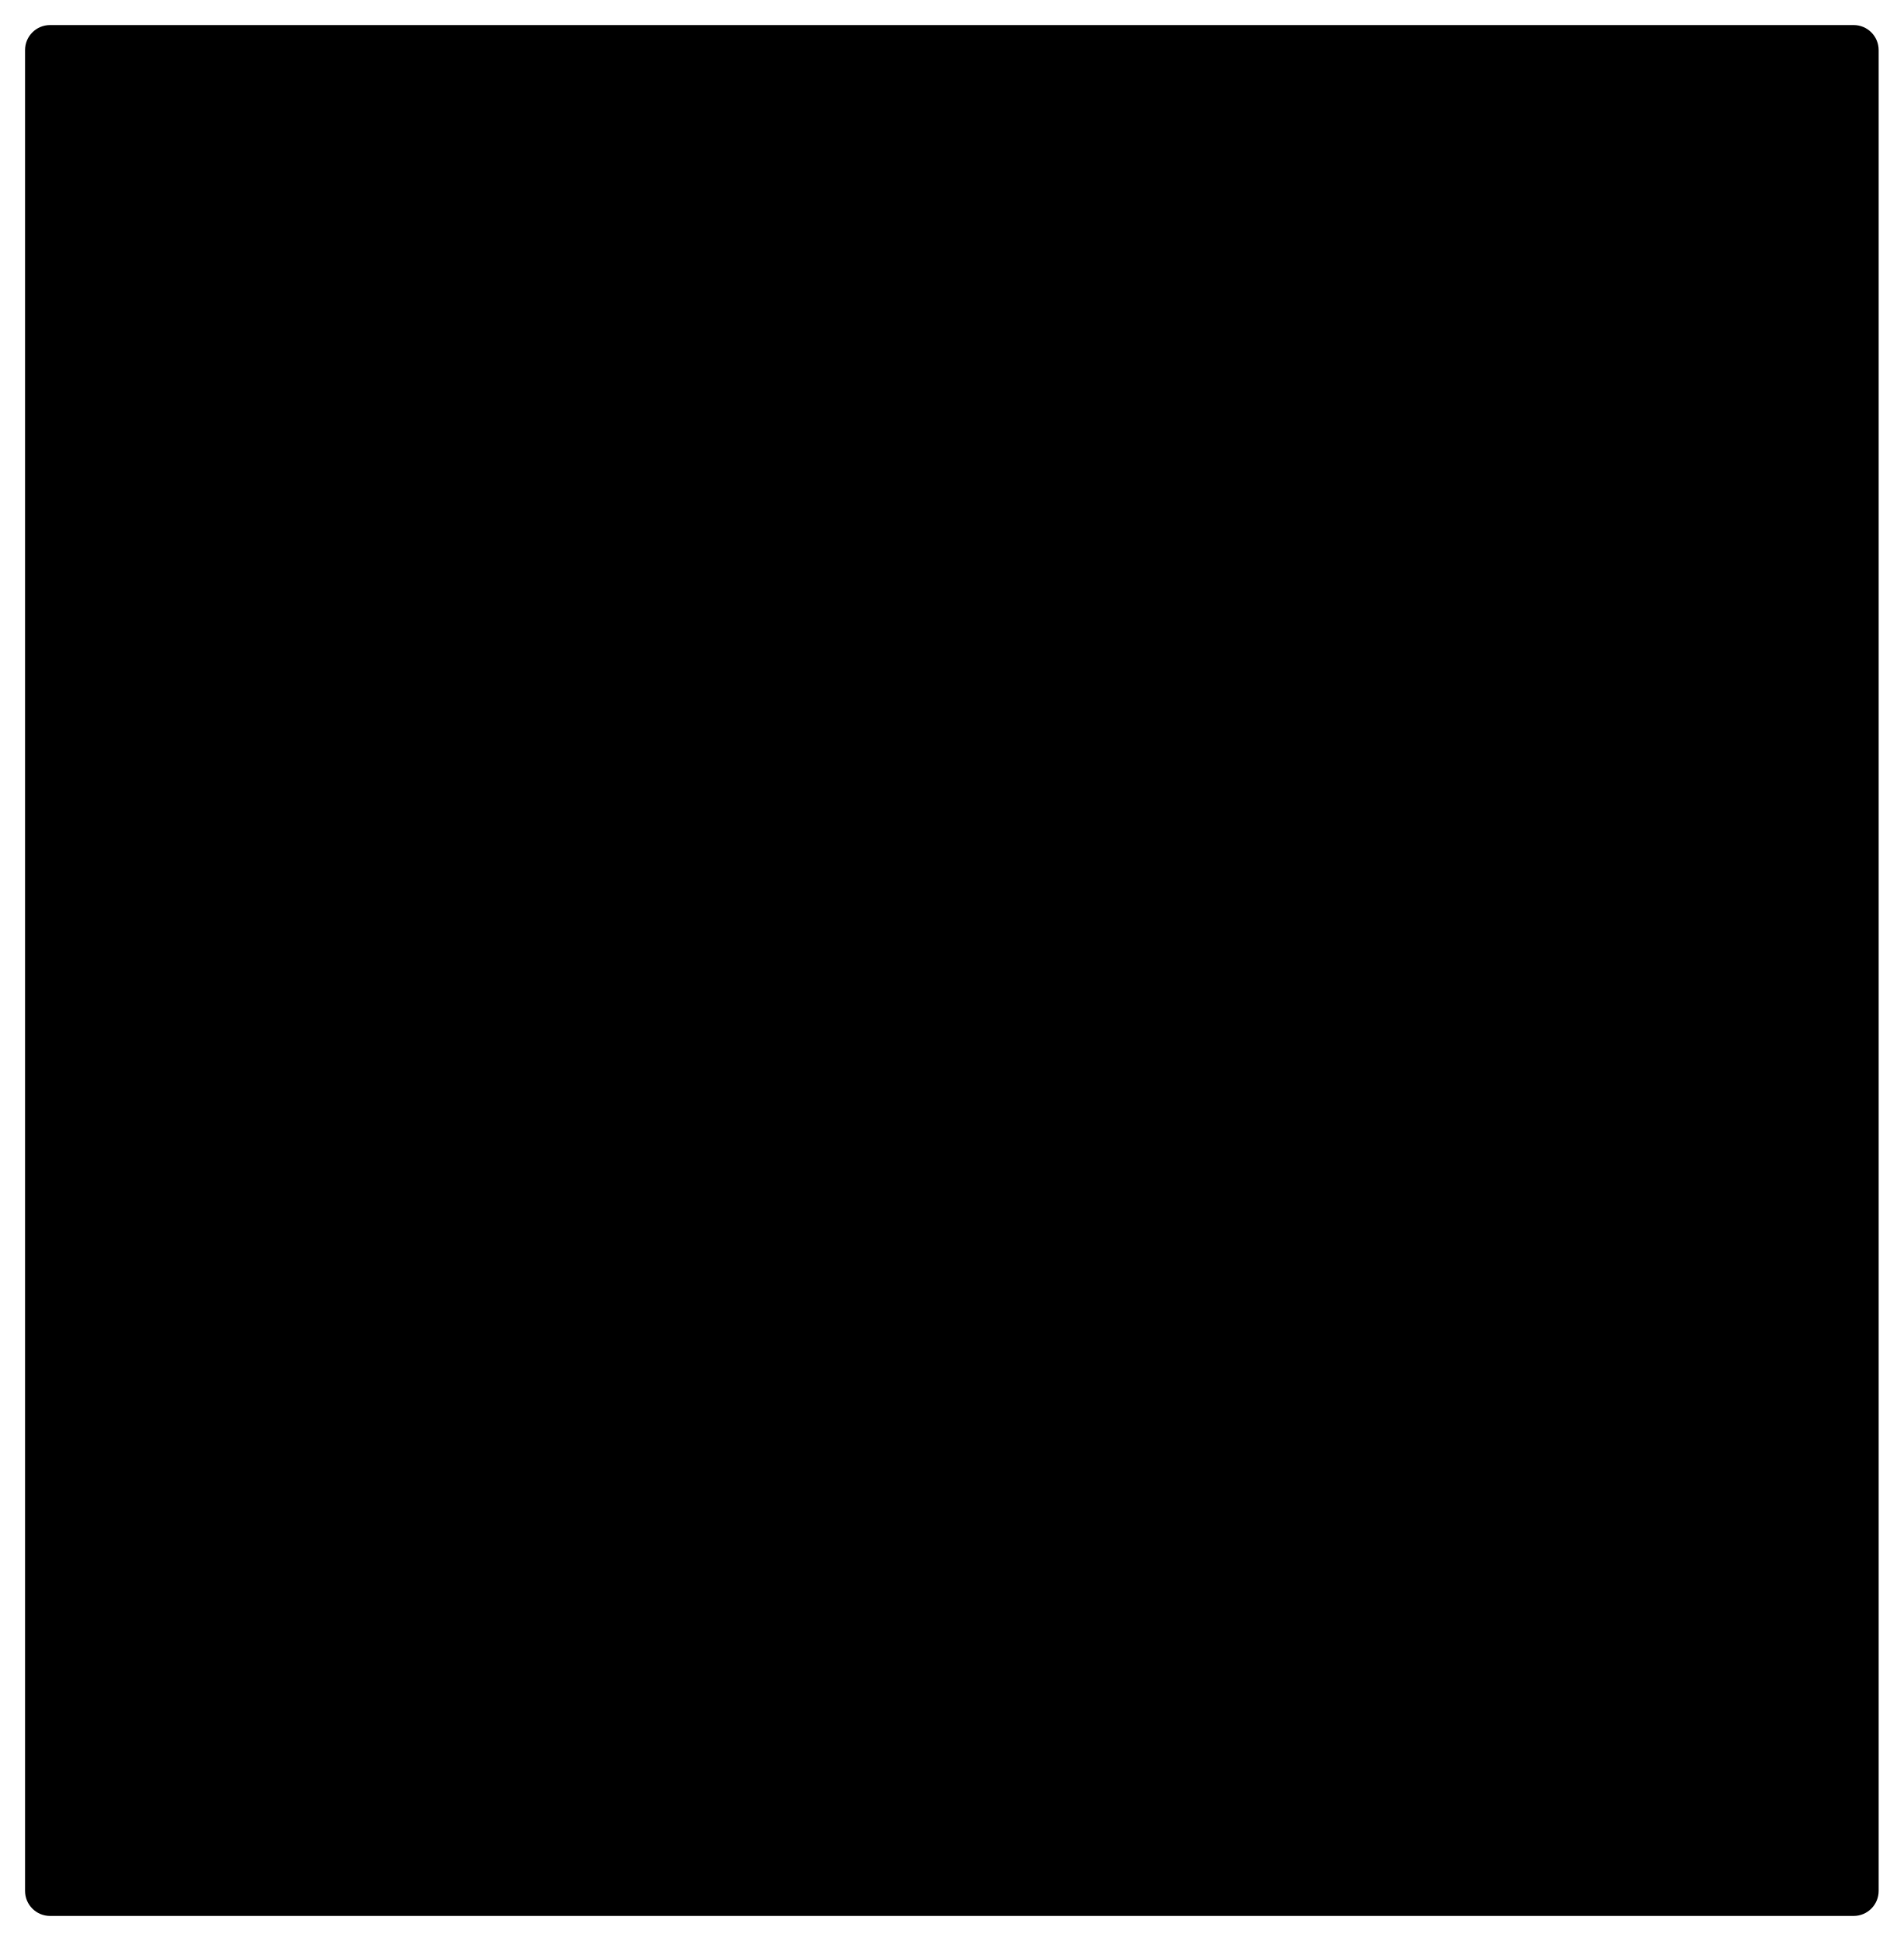
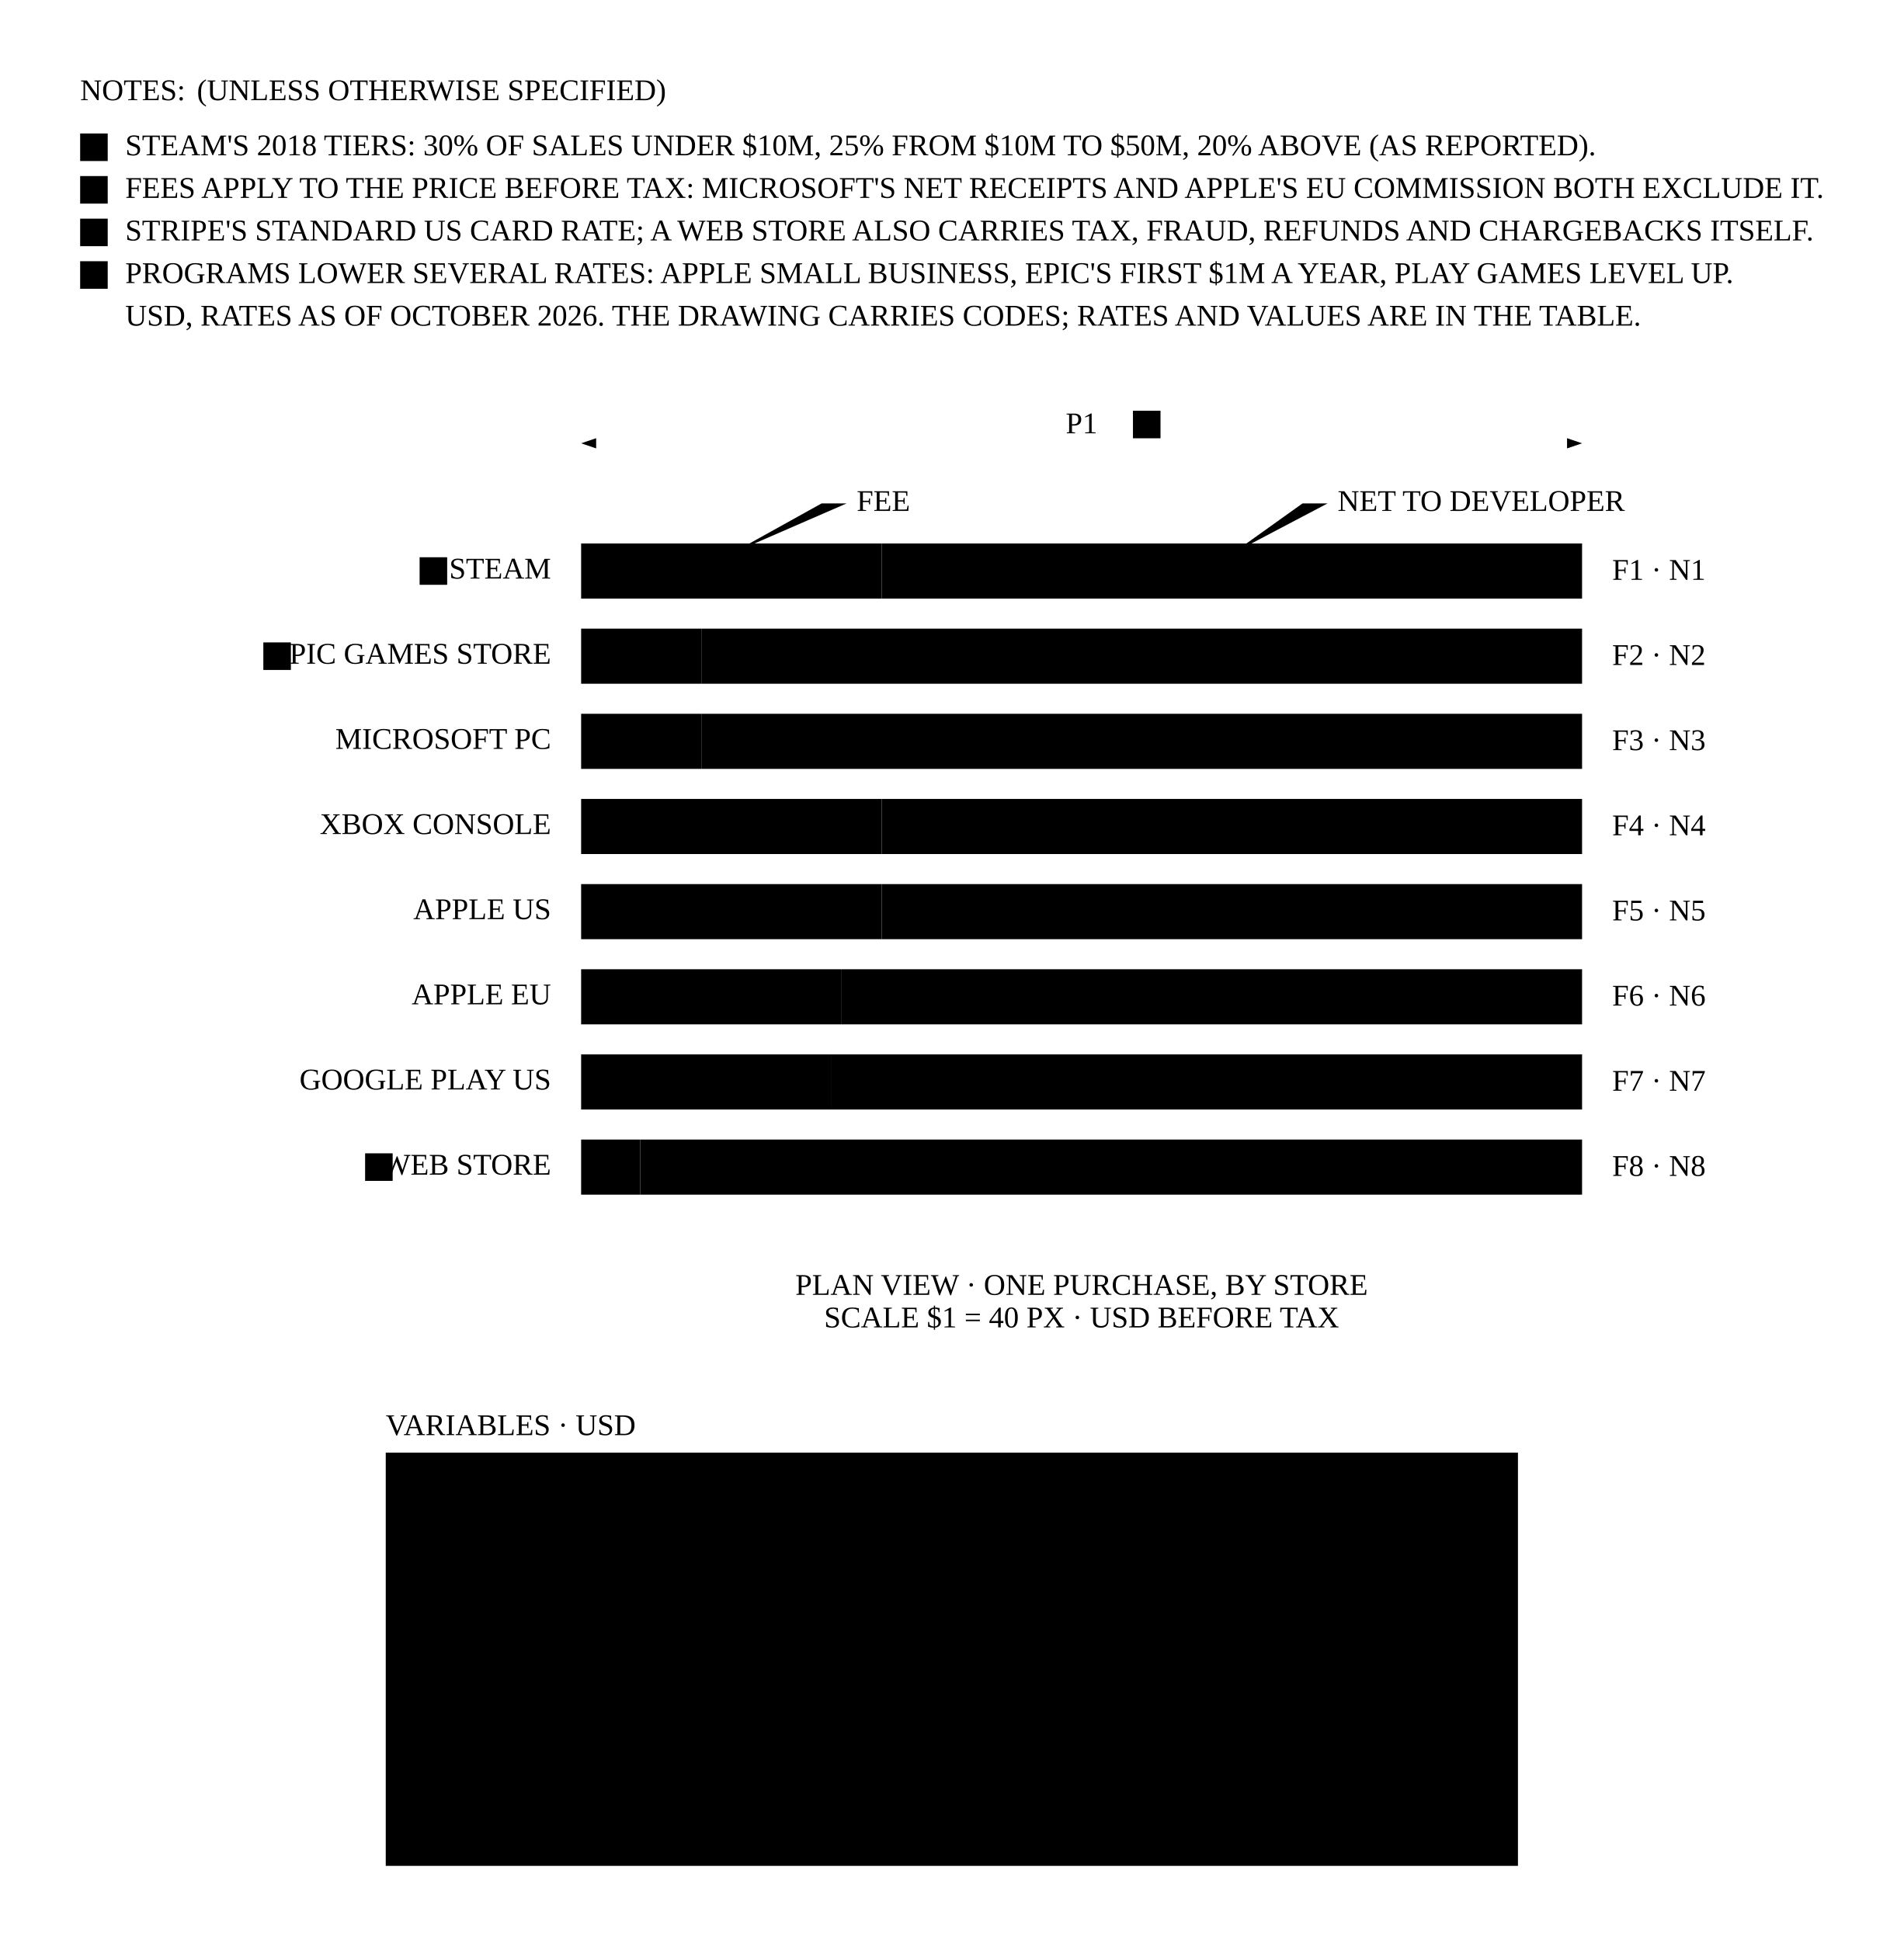
<svg xmlns="http://www.w3.org/2000/svg" class="dwg" viewBox="0 0 760 775">
  <defs>
    <marker id="gm-sf-ah" viewBox="0 0 10 10" refX="10" refY="5" markerWidth="6" markerHeight="6" markerUnits="userSpaceOnUse" orient="auto-start-reverse">
      <path class="ah ink" d="M0,1.6L10,5L0,8.4Z" />
    </marker>
    <marker id="gm-sf-ah-hl" viewBox="0 0 10 10" refX="10" refY="5" markerWidth="6" markerHeight="6" markerUnits="userSpaceOnUse" orient="auto-start-reverse">
      <path class="ah hl" d="M0,1.6L10,5L0,8.4Z" />
    </marker>
    <pattern id="gm-sf-hatch" width="5" height="5" patternUnits="userSpaceOnUse" patternTransform="rotate(45)">
      <path class="hatch-ln" d="M0,0V5" />
    </pattern>
  </defs>
-   <rect class="sheet" x="10" y="10" width="740" height="755" rx="10" />
  <text class="nth" x="32" y="40">NOTES:</text>
  <text class="nt" x="78.6" y="40">(UNLESS OTHERWISE SPECIFIED)</text>
  <rect class="nb" x="32" y="53.3" width="11" height="11" />
  <text class="nbt" x="37.5" y="61.5" text-anchor="middle">1</text>
  <text class="nt" x="50" y="62">STEAM'S 2018 TIERS: 30% OF SALES UNDER $10M, 25% FROM $10M TO $50M, 20% ABOVE (AS REPORTED).</text>
  <rect class="nb" x="32" y="70.3" width="11" height="11" />
  <text class="nbt" x="37.5" y="78.5" text-anchor="middle">2</text>
  <text class="nt" x="50" y="79">FEES APPLY TO THE PRICE BEFORE TAX: MICROSOFT'S NET RECEIPTS AND APPLE'S EU COMMISSION BOTH EXCLUDE IT.</text>
  <rect class="nb" x="32" y="87.3" width="11" height="11" />
  <text class="nbt" x="37.5" y="95.5" text-anchor="middle">3</text>
  <text class="nt" x="50" y="96">STRIPE'S STANDARD US CARD RATE; A WEB STORE ALSO CARRIES TAX, FRAUD, REFUNDS AND CHARGEBACKS ITSELF.</text>
  <rect class="nb" x="32" y="104.3" width="11" height="11" />
  <text class="nbt" x="37.5" y="112.5" text-anchor="middle">4</text>
  <text class="nt" x="50" y="113">PROGRAMS LOWER SEVERAL RATES: APPLE SMALL BUSINESS, EPIC'S FIRST $1M A YEAR, PLAY GAMES LEVEL UP.</text>
  <text class="nt" x="50" y="130">USD, RATES AS OF OCTOBER 2026. THE DRAWING CARRIES CODES; RATES AND VALUES ARE IN THE TABLE.</text>
  <path class="ext" d="M232,214L232,173" />
  <path class="ext" d="M631.6,214L631.6,173" />
  <path class="dim hl" d="M232,177L631.6,177" marker-start="url(#gm-sf-ah-hl)" marker-end="url(#gm-sf-ah-hl)" />
  <text class="dt hl" x="431.8" y="173" text-anchor="middle">P1</text>
  <rect class="nb" x="452.3" y="164" width="11" height="11" />
  <text class="nbt" x="457.8" y="172.2" text-anchor="middle">2</text>
  <rect class="obj fill-1" x="232" y="217" width="120" height="22" />
  <rect class="obj fill-2" x="352" y="217" width="279.6" height="22" />
  <text class="sl ink" x="220" y="231" text-anchor="end">STEAM</text>
  <text class="dt" x="643.6" y="231.5">F1 · N1</text>
  <rect class="obj fill-1" x="232" y="251" width="48" height="22" />
  <rect class="obj fill-2" x="280" y="251" width="351.6" height="22" />
  <text class="sl ink" x="220" y="265" text-anchor="end">EPIC GAMES STORE</text>
  <text class="dt" x="643.6" y="265.5">F2 · N2</text>
  <rect class="obj fill-1" x="232" y="285" width="48" height="22" />
  <rect class="obj fill-2" x="280" y="285" width="351.6" height="22" />
  <text class="sl ink" x="220" y="299" text-anchor="end">MICROSOFT PC</text>
  <text class="dt" x="643.6" y="299.5">F3 · N3</text>
  <rect class="obj fill-1" x="232" y="319" width="120" height="22" />
  <rect class="obj fill-2" x="352" y="319" width="279.6" height="22" />
  <text class="sl ink" x="220" y="333" text-anchor="end">XBOX CONSOLE</text>
  <text class="dt" x="643.6" y="333.5">F4 · N4</text>
  <rect class="obj fill-1" x="232" y="353" width="120" height="22" />
  <rect class="obj fill-2" x="352" y="353" width="279.6" height="22" />
  <text class="sl ink" x="220" y="367" text-anchor="end">APPLE US</text>
  <text class="dt" x="643.6" y="367.5">F5 · N5</text>
  <rect class="obj fill-1" x="232" y="387" width="104" height="22" />
  <rect class="obj fill-2" x="336" y="387" width="295.6" height="22" />
  <text class="sl ink" x="220" y="401" text-anchor="end">APPLE EU</text>
  <text class="dt" x="643.6" y="401.5">F6 · N6</text>
  <rect class="obj fill-1" x="232" y="421" width="100" height="22" />
  <rect class="obj fill-2" x="332" y="421" width="299.6" height="22" />
  <text class="sl ink" x="220" y="435" text-anchor="end">GOOGLE PLAY US</text>
  <text class="dt" x="643.6" y="435.5">F7 · N7</text>
  <rect class="obj fill-1" x="232" y="455" width="23.6" height="22" />
  <rect class="obj fill-2" x="255.6" y="455" width="376" height="22" />
  <text class="sl ink" x="220" y="469" text-anchor="end">WEB STORE</text>
  <text class="dt" x="643.6" y="469.5">F8 · N8</text>
  <rect class="nb" x="167.52" y="222.5" width="11" height="11" />
  <text class="nbt" x="173.02" y="230.7" text-anchor="middle">1</text>
  <rect class="nb" x="105.13" y="256.5" width="11" height="11" />
  <text class="nbt" x="110.63" y="264.7" text-anchor="middle">4</text>
  <rect class="nb" x="145.76" y="460.5" width="11" height="11" />
  <text class="nbt" x="151.26" y="468.7" text-anchor="middle">3</text>
  <circle class="dot" cx="292" cy="221" r="1.6" />
  <path class="leader" d="M292,221L328,201H338" />
  <text class="sl ink" x="342" y="204">FEE</text>
  <circle class="dot" cx="492" cy="221" r="1.6" />
  <path class="leader" d="M492,221L520,201H530" />
  <text class="sl ink" x="534" y="204">NET TO DEVELOPER</text>
  <text class="vt" x="431.8" y="517" text-anchor="middle">PLAN VIEW · ONE PURCHASE, BY STORE</text>
  <text class="vs" x="431.8" y="530" text-anchor="middle">SCALE $1 = 40 PX · USD BEFORE TAX</text>
  <text class="vt" x="154" y="573">VARIABLES · USD</text>
  <rect class="tbl" x="154" y="580" width="452" height="165" />
  <path class="tbl" d="M154,595L606,595" />
  <path class="tbl" d="M154,610L606,610" />
  <path class="tbl" d="M154,625L606,625" />
  <path class="tbl" d="M154,640L606,640" />
  <path class="tbl" d="M154,655L606,655" />
  <path class="tbl" d="M154,670L606,670" />
  <path class="tbl" d="M154,685L606,685" />
  <path class="tbl" d="M154,700L606,700" />
  <path class="tbl" d="M154,715L606,715" />
  <path class="tbl" d="M154,730L606,730" />
  <path class="tbl" d="M210,580L210,745" />
  <path class="tbl" d="M490,580L490,745" />
  <text class="th" x="160" y="590.2">CODE</text>
  <text class="th" x="350" y="590.2" text-anchor="middle">VARIABLE</text>
  <text class="th" x="548" y="590.2" text-anchor="middle">VALUE</text>
  <text class="tc" x="160" y="605.7">P1</text>
  <text class="tc" x="350" y="605.7" text-anchor="middle">price before tax</text>
  <text class="tc" x="548" y="605.7" text-anchor="middle">9.99</text>
  <text class="tc" x="160" y="620.7">Fi, Ni</text>
  <text class="tc" x="350" y="620.7" text-anchor="middle">fee and net, per store</text>
  <text class="tc" x="548" y="620.7" text-anchor="middle">P1 × rate, P1 − Fi</text>
  <text class="tc" x="160" y="635.7">F1, N1</text>
  <text class="tc" x="350" y="635.7" text-anchor="middle">Steam: 30% tier, sales under $10M</text>
  <text class="tc" x="548" y="635.7" text-anchor="middle">3.00, 6.99</text>
  <text class="tc" x="160" y="650.7">F2, N2</text>
  <text class="tc" x="350" y="650.7" text-anchor="middle">Epic Games Store: 12% after the first $1M a year</text>
  <text class="tc" x="548" y="650.7" text-anchor="middle">1.20, 8.79</text>
  <text class="tc" x="160" y="665.7">F3, N3</text>
  <text class="tc" x="350" y="665.7" text-anchor="middle">Microsoft PC: 12% of Net Receipts, games</text>
  <text class="tc" x="548" y="665.7" text-anchor="middle">1.20, 8.79</text>
  <text class="tc" x="160" y="680.7">F4, N4</text>
  <text class="tc" x="350" y="680.7" text-anchor="middle">Xbox console: 30% of Net Receipts, games</text>
  <text class="tc" x="548" y="680.7" text-anchor="middle">3.00, 6.99</text>
  <text class="tc" x="160" y="695.7">F5, N5</text>
  <text class="tc" x="350" y="695.7" text-anchor="middle">Apple US: 30% IAP, 15% small business</text>
  <text class="tc" x="548" y="695.7" text-anchor="middle">3.00, 6.99</text>
  <text class="tc" x="160" y="710.7">F6, N6</text>
  <text class="tc" x="350" y="710.7" text-anchor="middle">Apple EU: 26% IAP from 1 October 2026</text>
  <text class="tc" x="548" y="710.7" text-anchor="middle">2.60, 7.39</text>
  <text class="tc" x="160" y="725.7">F7, N7</text>
  <text class="tc" x="350" y="725.7" text-anchor="middle">Google Play US: 20% + 5% billing, new installs</text>
  <text class="tc" x="548" y="725.7" text-anchor="middle">2.50, 7.49</text>
  <text class="tc" x="160" y="740.7">F8, N8</text>
  <text class="tc" x="350" y="740.7" text-anchor="middle">Web store: 2.9% + $0.30 card fee</text>
  <text class="tc" x="548" y="740.7" text-anchor="middle">0.59, 9.40</text>
</svg>
